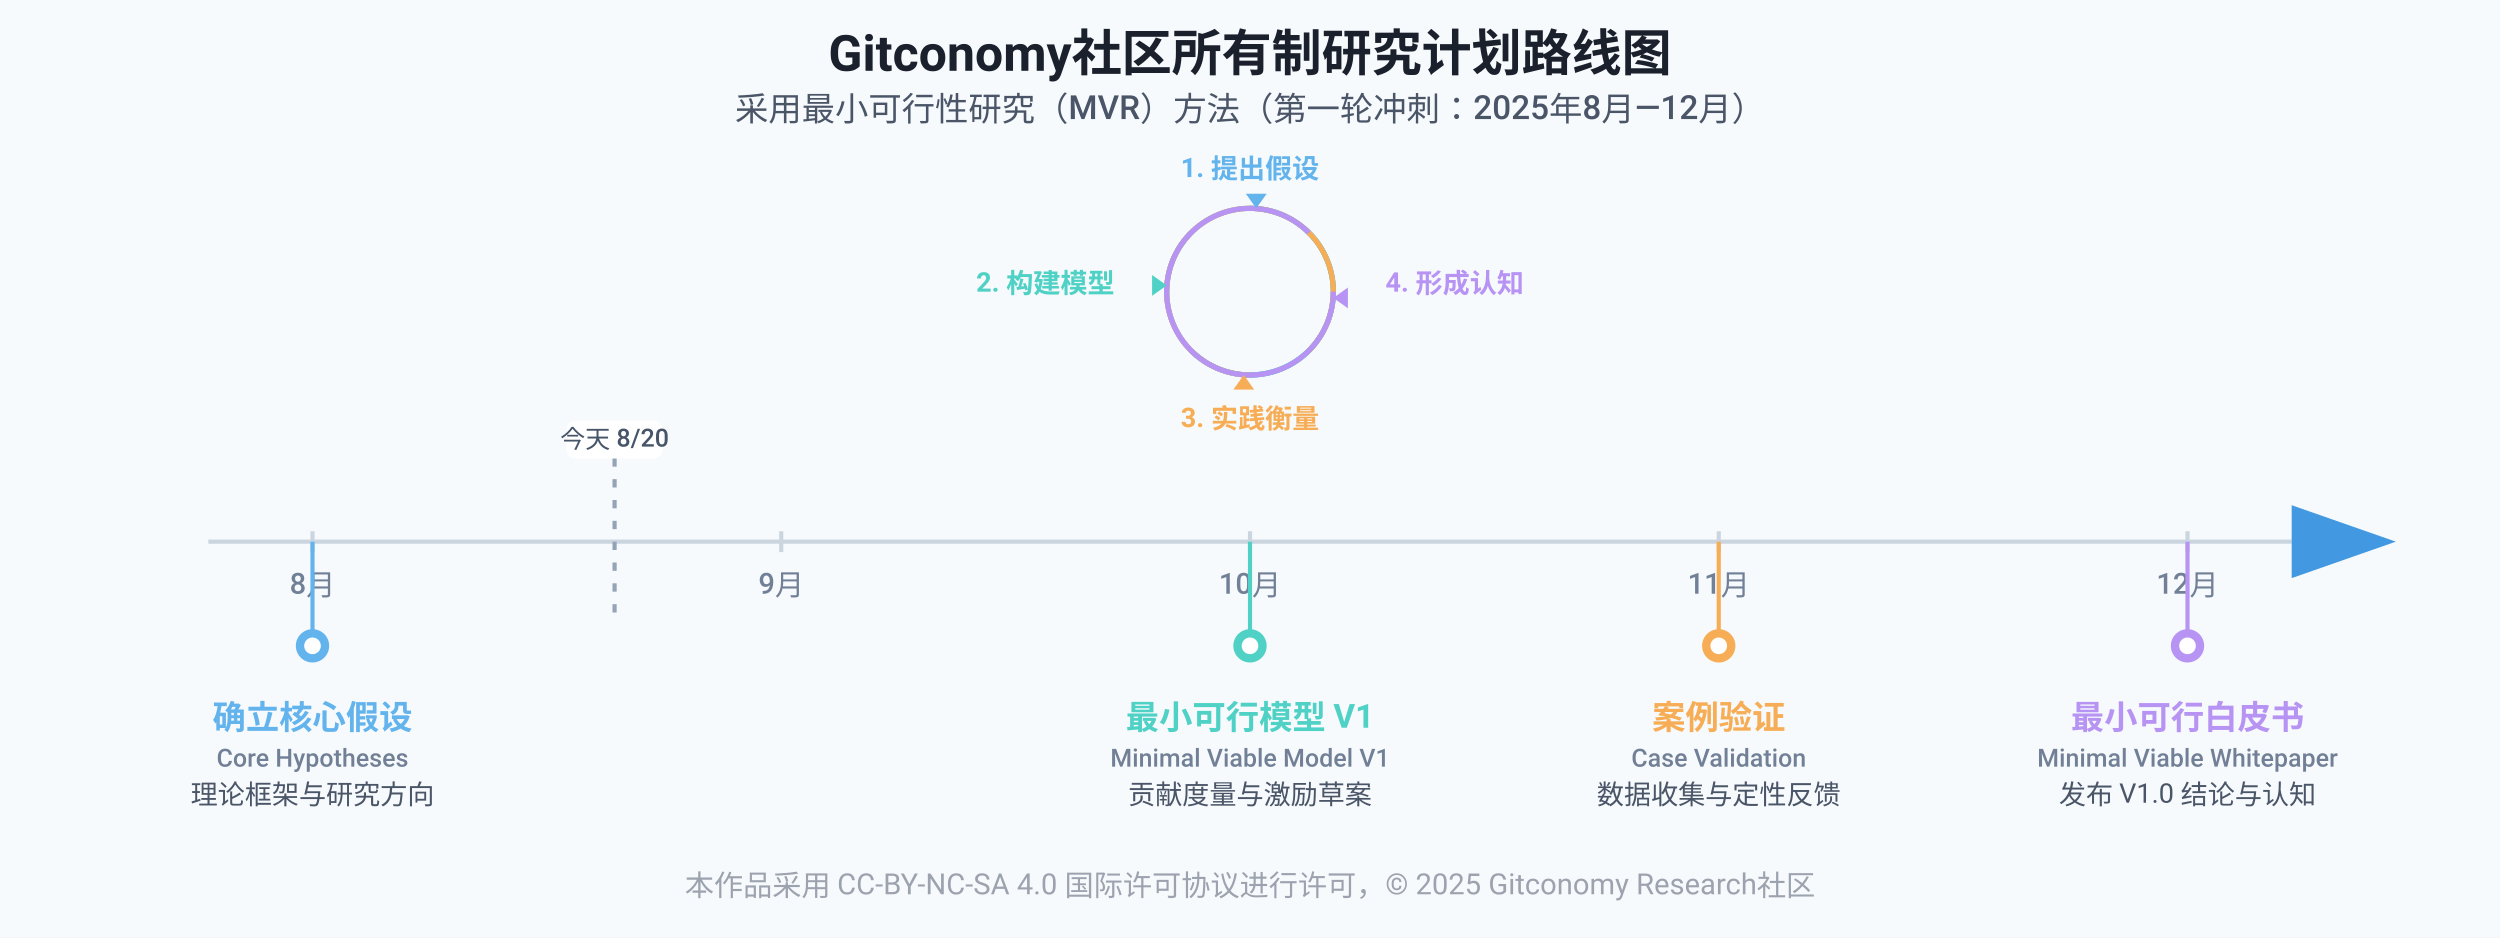
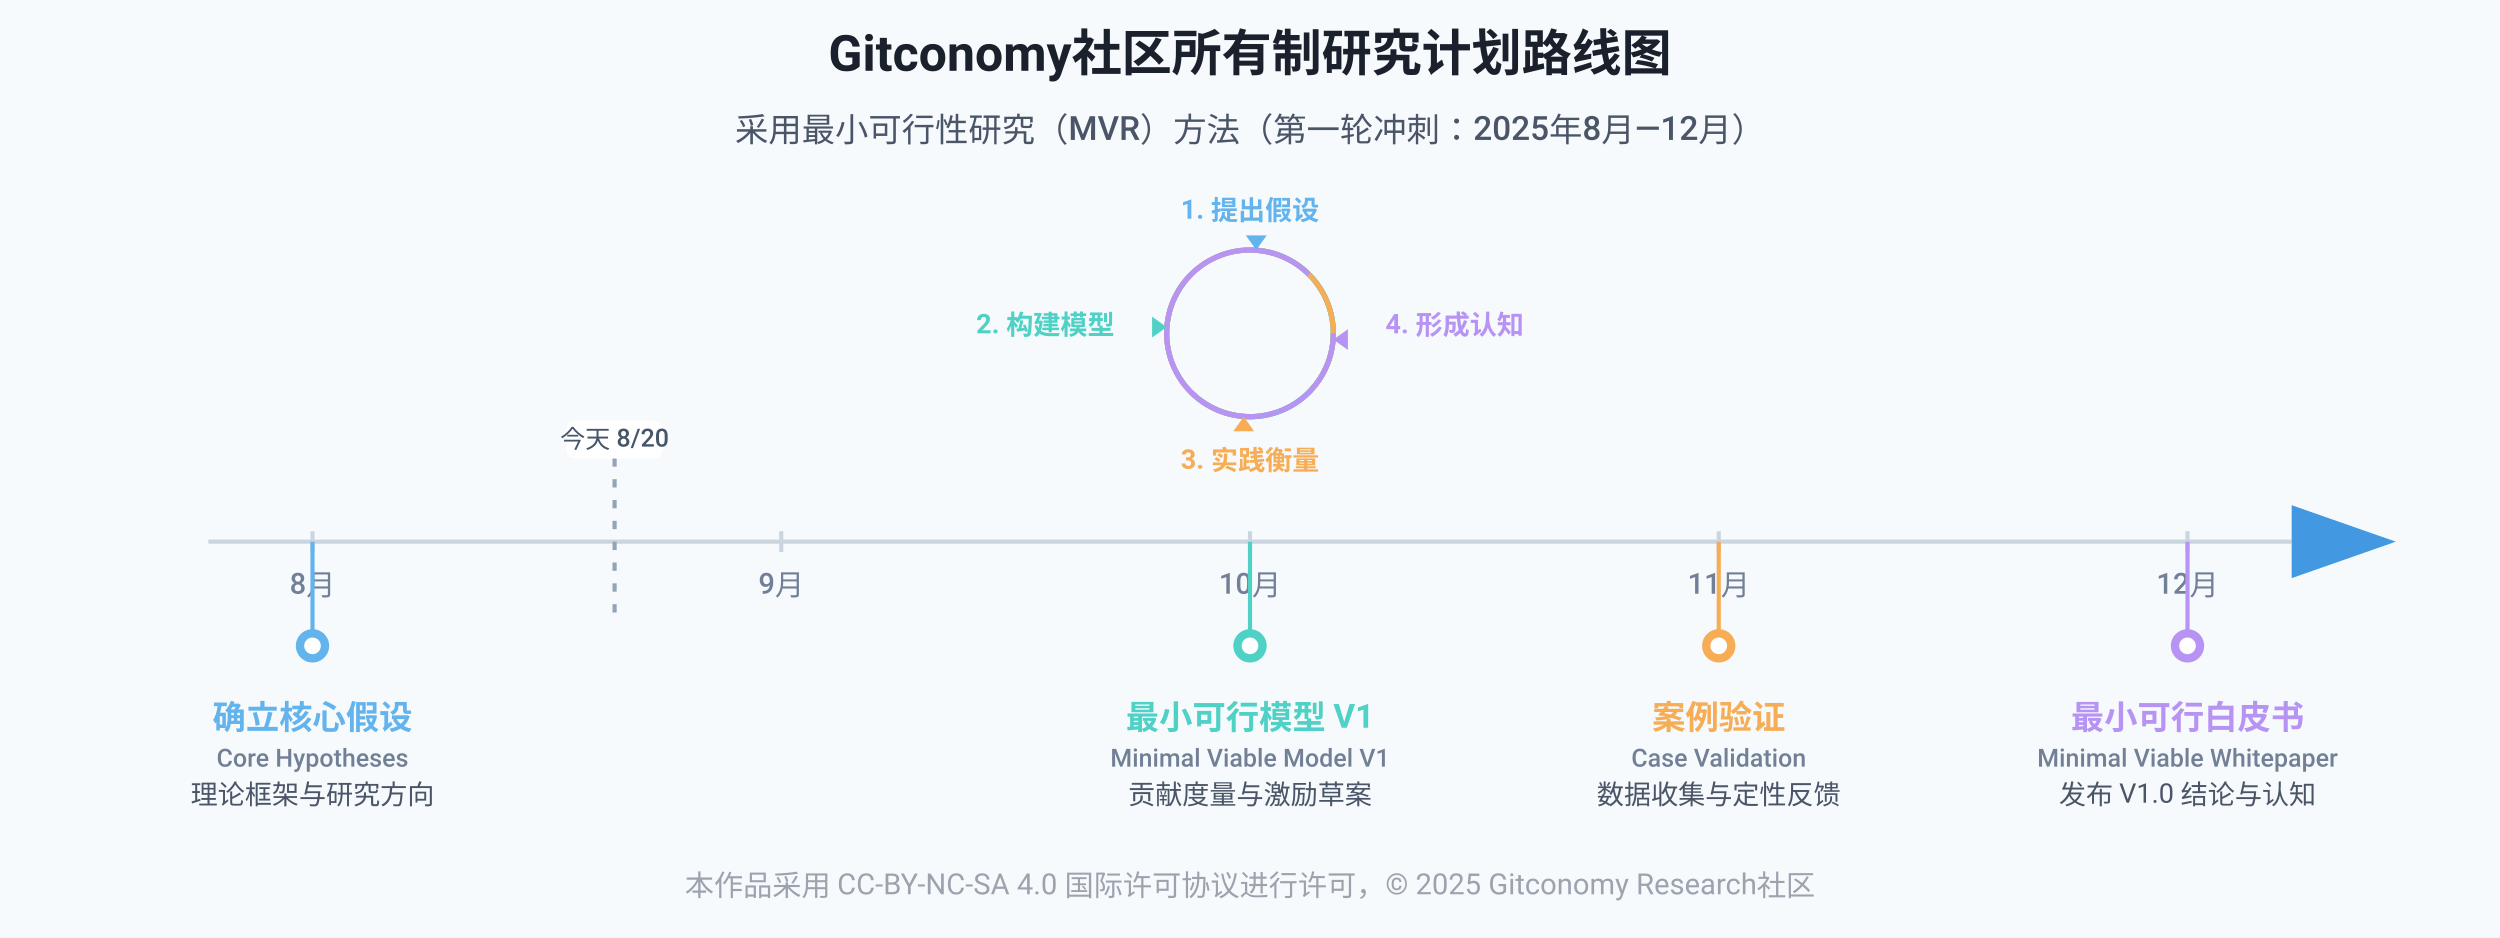
<svg xmlns="http://www.w3.org/2000/svg" width="100%" height="100%" viewBox="0 0 1200 450" role="img" aria-labelledby="title desc" font-family="-apple-system, BlinkMacSystemFont, 'Segoe UI', Roboto, Helvetica, Arial, sans-serif, 'Apple Color Emoji', 'Segoe UI Emoji', 'Segoe UI Symbol'">
  <defs>
    <style>
      .title { font-size: 24px; font-weight: 600; text-anchor: middle; fill: #1a202c; }
      .subtitle { font-size: 16px; font-weight: 500; text-anchor: middle; fill: #4a5568; }
      .month-label { font-size: 14px; font-weight: 500; text-anchor: middle; fill: #718096; }
      .milestone-title { font-size: 16px; font-weight: 700; text-anchor: middle; }
      .milestone-desc { font-size: 13px; font-weight: 400; text-anchor: middle; fill: #4a5568; }
      .en { font-size: 12px; font-weight: 500; fill: #718096; text-anchor: middle; }

      .bg { fill: #f7fafc; }
      .timeline-stroke { stroke: #cbd5e0; stroke-width: 2; }
      .today-stroke { stroke: #94a3b8; stroke-width: 2; stroke-dasharray: 4 6; }
      .progress-stroke { stroke: #4299e1; stroke-width: 5; }

      .m-hypothesis { fill: #63b3ed; } /* Blue */
      .m-build { fill: #4fd1c5; }     /* Teal */
      .m-measure { fill: #f6ad55; }   /* Orange */
      .m-learn { fill: #b794f4; }     /* Purple */

      @keyframes dash-animation { to { stroke-dashoffset: 0; } }
      .progress-line { stroke-dasharray: 1000; stroke-dashoffset: 1000; animation: dash-animation 2s ease-out forwards; }
    </style>
    <marker id="arrowhead" markerWidth="10" markerHeight="7" refX="0" refY="3.5" orient="auto">
      <polygon points="0 0, 10 3.5, 0 7" fill="#4299e1" />
    </marker>
  </defs>
  <rect x="0" y="0" width="1200" height="450" class="bg" />
  <text x="600" y="34" class="title">Gitconomy社区所有制研究计划路线图</text>
-   <text x="600" y="58" class="subtitle">采用最小可行性研究（MVR）方法（第一轮冲刺：2025年8月—12月）</text>
-   <g transform="translate(600, 140)">
+   <text x="600" y="68" class="subtitle">采用最小可行性研究（MVR）方法（第一轮冲刺：2025年8月—12月）</text>
+   <g transform="translate(600, 160)">
    <path d="M 0 -40 A 40 40 0 1 1 -28.28 -28.28" fill="none" stroke="#63b3ed" stroke-width="2.5" />
    <path d="M -40 0 A 40 40 0 1 1 -28.28 28.28" fill="none" stroke="#4fd1c5" stroke-width="2.5" />
    <path d="M 0 40 A 40 40 0 1 1 28.28 28.28" fill="none" stroke="#f6ad55" stroke-width="2.5" />
    <path d="M 40 0 A 40 40 0 1 1 28.28 -28.28" fill="none" stroke="#b794f4" stroke-width="2.5" />
    <g transform="translate(3, -40)">
      <polygon points="-5 -7, 5 -7, 0 0" fill="#63b3ed" />
    </g>
    <g transform="translate(-40, -3) rotate(-90)">
      <polygon points="-5 -7, 5 -7, 0 0" fill="#4fd1c5" />
    </g>
    <g transform="translate(-3, 40) rotate(-180)">
      <polygon points="-5 -7, 5 -7, 0 0" fill="#f6ad55" />
    </g>
    <g transform="translate(40, 3) rotate(90)">
      <polygon points="-5 -7, 5 -7, 0 0" fill="#b794f4" />
    </g>
    <text x="0" y="-55" class="milestone-desc" style="fill:#63b3ed;font-weight:600;">1. 提出假设</text>
    <text x="-65" y="0" class="milestone-desc" style="fill:#4fd1c5;font-weight:600; text-anchor:end;">2. 构建模型</text>
    <text x="0" y="65" class="milestone-desc" style="fill:#f6ad55;font-weight:600;">3. 实践衡量</text>
    <text x="65" y="0" class="milestone-desc" style="fill:#b794f4;font-weight:600; text-anchor:start;">4. 形成认知</text>
  </g>
  <line x1="100" y1="260" x2="1100" y2="260" class="timeline-stroke" />
  <line x1="100" y1="260" x2="1100" y2="260" class="progress-stroke progress-line" marker-end="url(#arrowhead)" />
  <g>
    <line x1="295" y1="220" x2="295" y2="300" class="today-stroke" />
    <rect x="272" y="202" width="46" height="18" rx="4" fill="#fff" />
    <text x="295" y="215" class="month-label" style="font-size:12px;fill:#475569;">今天 8/20</text>
  </g>
  <g class="month-label">
    <text x="150" y="285">8月</text>
    <line x1="150" y1="255" x2="150" y2="265" class="timeline-stroke" />
    <text x="375" y="285">9月</text>
    <line x1="375" y1="255" x2="375" y2="265" class="timeline-stroke" />
    <text x="600" y="285">10月</text>
    <line x1="600" y1="255" x2="600" y2="265" class="timeline-stroke" />
    <text x="825" y="285">11月</text>
    <line x1="825" y1="255" x2="825" y2="265" class="timeline-stroke" />
    <text x="1050" y="285">12月</text>
    <line x1="1050" y1="255" x2="1050" y2="265" class="timeline-stroke" />
  </g>
  <g transform="translate(150, 260)">
    <line x1="0" y1="0" x2="0" y2="50" stroke="#63b3ed" stroke-width="2" />
    <circle cx="0" cy="50" r="8" class="m-hypothesis" />
    <circle cx="0" cy="50" r="4" fill="white" />
    <text x="0" y="90" class="milestone-title" style="fill:#63b3ed;">确立核心假设</text>
    <text x="0" y="108" class="en">Core Hypotheses</text>
    <text x="0" y="126" class="milestone-desc">理论框架与研究方向</text>
  </g>
  <g transform="translate(600, 260)">
    <line x1="0" y1="0" x2="0" y2="50" stroke="#4fd1c5" stroke-width="2" />
    <circle cx="0" cy="50" r="8" class="m-build" />
    <circle cx="0" cy="50" r="4" fill="white" />
    <text x="0" y="90" class="milestone-title" style="fill:#4fd1c5;">最小可行模型 V1</text>
    <text x="0" y="108" class="en">Minimal Viable Model V1</text>
    <text x="0" y="126" class="milestone-desc">贡献度量与激励草案</text>
  </g>
  <g transform="translate(825, 260)">
    <line x1="0" y1="0" x2="0" y2="50" stroke="#f6ad55" stroke-width="2" />
    <circle cx="0" cy="50" r="8" class="m-measure" />
    <circle cx="0" cy="50" r="4" fill="white" />
    <text x="0" y="90" class="milestone-title" style="fill:#f6ad55;">案例验证</text>
    <text x="0" y="108" class="en">Case Validation</text>
    <text x="0" y="126" class="milestone-desc">数据收集与定性反馈</text>
  </g>
  <g transform="translate(1050, 260)">
    <line x1="0" y1="0" x2="0" y2="50" stroke="#b794f4" stroke-width="2" />
    <circle cx="0" cy="50" r="8" class="m-learn" />
    <circle cx="0" cy="50" r="4" fill="white" />
    <text x="0" y="90" class="milestone-title" style="fill:#b794f4;">最小可行白皮书</text>
    <text x="0" y="108" class="en">Minimal Viable Whitepaper</text>
    <text x="0" y="126" class="milestone-desc">发布 V1.0 结论与认知</text>
  </g>
  <text x="50%" y="430" text-anchor="middle" font-size="14" fill="#9ca3af">
    本作品采用 CC-BY-NC-SA 4.0 国际许可协议进行许可，© 2025 Gitconomy Research社区
  </text>
</svg>
